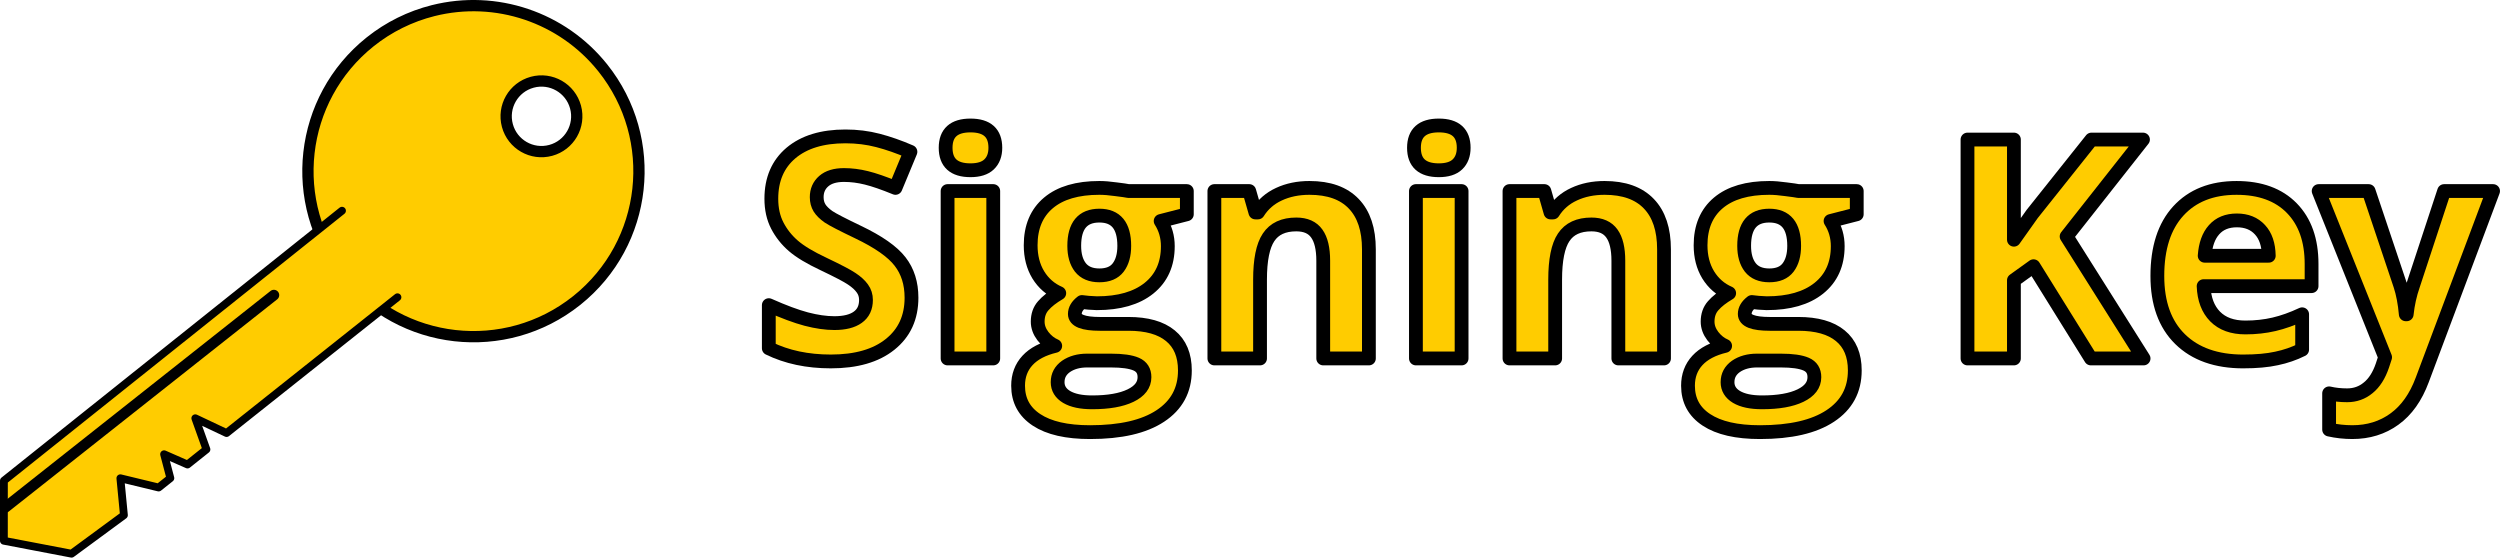
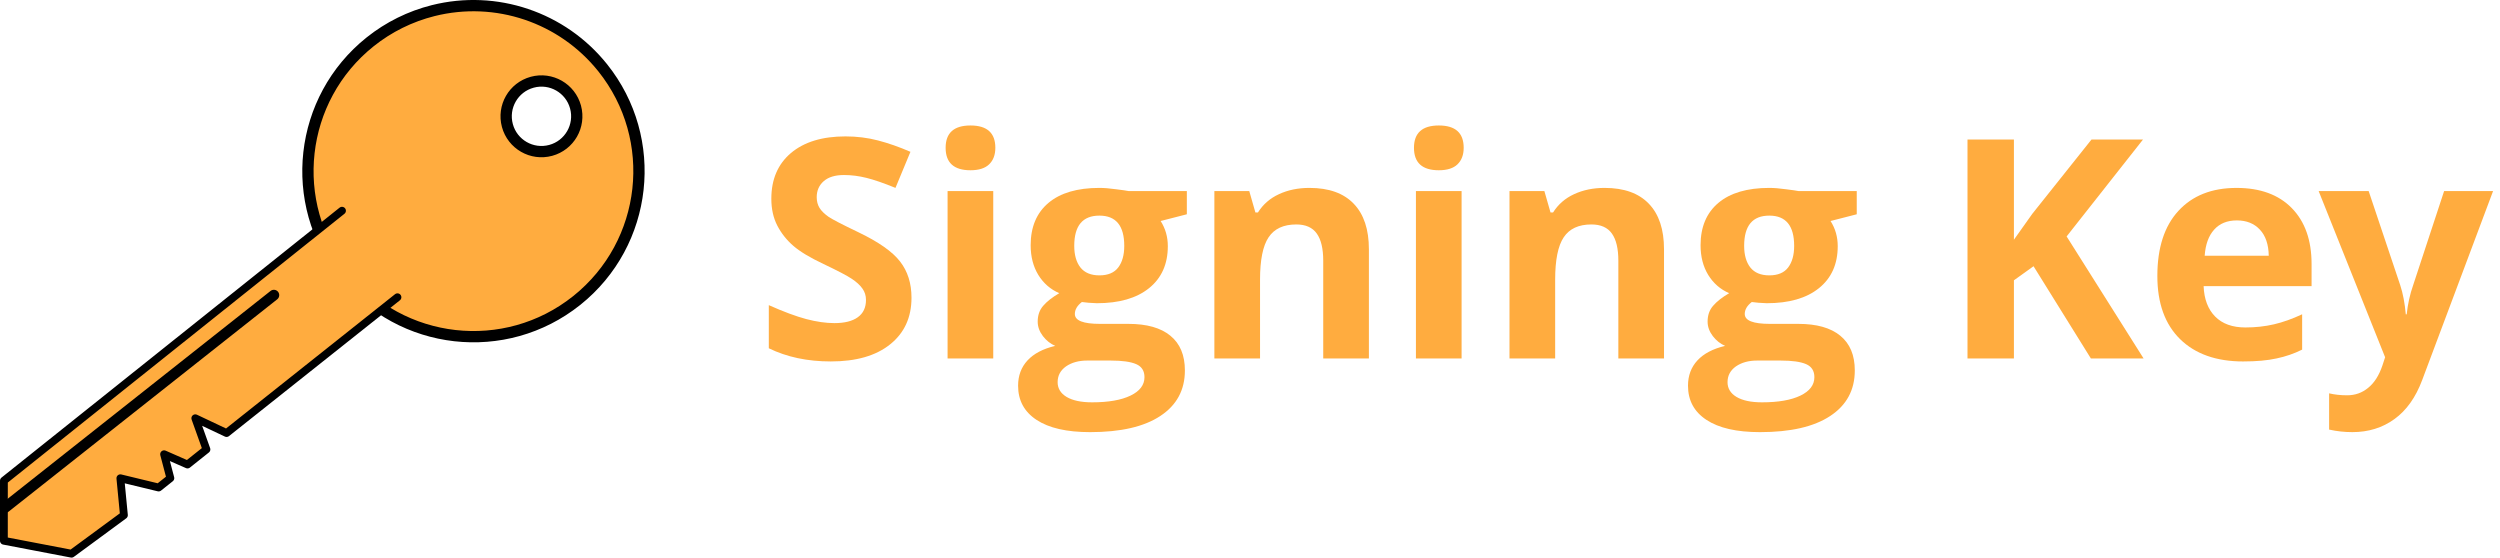
<svg xmlns="http://www.w3.org/2000/svg" width="71.901mm" height="16.037mm" version="1.1" viewBox="0 0 71.901 16.037">
-   <g fill="#fc0">
+   <g fill="#ffac3f">
    <g transform="translate(-81.913 -91.285)">
-       <g transform="matrix(.11884 -.031977 .031977 .11884 -9.5506 10.31)" fill="#fc0" stroke="#000" stroke-dashoffset="61.599" stroke-linecap="round" stroke-linejoin="round">
-         <g transform="translate(-7.0958,3.5654)" fill="#fc0">
-           <g transform="translate(.0021286 .00057158)" fill="#fc0">
+       <g transform="matrix(.11884 -.031977 .031977 .11884 -9.5506 10.31)" fill="#ffac3f" stroke="#000" stroke-dashoffset="61.599" stroke-linecap="round" stroke-linejoin="round">
+         <g transform="translate(-7.0958,3.5654)" fill="#ffac3f">
+           <g transform="translate(.0021286 .00057158)" fill="#ffac3f">
            <path transform="rotate(66.516)" d="m1042.3-256.84a38.681 38.681 2.3562e-8 0 0-3.471 16.067 38.681 38.681 2.3562e-8 0 0 38.706 38.632 38.681 38.681 2.3562e-8 0 0 38.655-38.681l8e-4 -0.1a38.681 38.681 2.3562e-8 0 0-38.756-38.581 38.681 38.681 2.3562e-8 0 0-35.135 22.663zm27.512-7.677a8.251 8.251 23.484 0 1 10.841-4.302l0.02 9e-3a8.251 8.251 23.484 0 1 4.283 10.85 8.251 8.251 23.484 0 1-10.848 4.29 8.251 8.251 23.484 0 1-4.295-10.846z" stroke-width="2.638" />
            <path d="m618.19 893.24-92.691 40.388-3.653 13.56 14.48 7.031 14.161-5.515 1.439-8.55 8.074 4.416 3.217-1.398 0.033-5.78 4.661 3.741 5.193-2.256-0.623-7.712 6.155 5.238 46.814-20.269" stroke-width="1.824" />
            <path d="m524.23 939.74 73.459-31.587" stroke-width="2.5" />
          </g>
        </g>
      </g>
    </g>
-     <g transform="matrix(.26458 0 0 .26458 -5.1191 -3.4967)" stroke="#000" stroke-dashoffset="61.599" stroke-linecap="round" stroke-linejoin="round" stroke-width="1.5" style="shape-inside:url(#rect393);white-space:pre" aria-label="Signing Key">
+     <g transform="matrix(.26458 0 0 .26458 -5.1191 -3.4967)" stroke-dashoffset="61.599" stroke-linecap="round" stroke-linejoin="round" stroke-width="1.5" style="shape-inside:url(#rect393);white-space:pre" aria-label="Signing Key">
      <path d="m118.43 45.573q0 3.223-2.328 5.078-2.311 1.855-6.445 1.855-3.809 0-6.738-1.432v-4.688q2.409 1.074 4.069 1.514 1.676 0.439 3.06 0.439 1.66 0 2.539-0.635 0.895-0.635 0.895-1.888 0-0.7-0.391-1.237-0.391-0.553-1.156-1.058-0.749-0.505-3.076-1.611-2.181-1.025-3.272-1.969-1.091-0.944-1.742-2.197t-0.651-2.93q0-3.158 2.132-4.964 2.148-1.807 5.925-1.807 1.855 0 3.532 0.439 1.693 0.439 3.532 1.237l-1.628 3.922q-1.904-0.781-3.158-1.091-1.237-0.309-2.441-0.309-1.432 0-2.197 0.667-0.765 0.667-0.765 1.742 0 0.667 0.309 1.172 0.309 0.488 0.977 0.96 0.684 0.456 3.206 1.66 3.337 1.595 4.574 3.206 1.237 1.595 1.237 3.922z" />
      <path d="m122.14 29.281q0-2.425 2.702-2.425t2.702 2.425q0 1.156-0.684 1.807-0.667 0.635-2.018 0.635-2.702 0-2.702-2.441zm5.176 22.9h-4.964v-18.197h4.964z" />
      <path d="m148.36 33.985v2.523l-2.848 0.732q0.781 1.221 0.781 2.734 0 2.93-2.051 4.574-2.034 1.628-5.664 1.628l-0.895-0.049-0.732-0.081q-0.765 0.586-0.765 1.302 0 1.074 2.734 1.074h3.092q2.995 0 4.557 1.286 1.579 1.286 1.579 3.776 0 3.19-2.669 4.948-2.653 1.758-7.633 1.758-3.809 0-5.827-1.335-2.002-1.318-2.002-3.711 0-1.644 1.025-2.751t3.011-1.579q-0.765-0.326-1.335-1.058-0.57-0.749-0.57-1.579 0-1.042 0.602-1.725 0.602-0.7 1.742-1.367-1.432-0.618-2.279-1.986-0.83-1.367-0.83-3.223 0-2.978 1.937-4.606 1.937-1.628 5.534-1.628 0.765 0 1.807 0.146 1.058 0.13 1.351 0.195zm-14.046 20.768q0 1.025 0.977 1.611 0.993 0.586 2.767 0.586 2.669 0 4.183-0.732t1.514-2.002q0-1.025-0.895-1.416-0.895-0.391-2.767-0.391h-2.572q-1.367 0-2.295 0.635-0.911 0.651-0.911 1.709zm1.807-14.811q0 1.481 0.667 2.344 0.684 0.863 2.067 0.863 1.4 0 2.051-0.863 0.651-0.863 0.651-2.344 0-3.288-2.702-3.288-2.734 0-2.734 3.288z" />
      <path d="m168.15 52.181h-4.964v-10.628q0-1.969-0.7-2.946-0.7-0.993-2.23-0.993-2.083 0-3.011 1.4-0.928 1.383-0.928 4.606v8.561h-4.964v-18.197h3.792l0.667 2.328h0.277q0.83-1.318 2.279-1.986 1.465-0.684 3.32-0.684 3.174 0 4.818 1.725 1.644 1.709 1.644 4.948z" />
      <path d="m173.05 29.281q0-2.425 2.702-2.425t2.702 2.425q0 1.156-0.684 1.807-0.667 0.635-2.018 0.635-2.702 0-2.702-2.441zm5.176 22.9h-4.964v-18.197h4.964z" />
      <path d="m200.23 52.181h-4.964v-10.628q0-1.969-0.7-2.946-0.7-0.993-2.23-0.993-2.083 0-3.011 1.4-0.928 1.383-0.928 4.606v8.561h-4.964v-18.197h3.792l0.667 2.328h0.277q0.83-1.318 2.279-1.986 1.465-0.684 3.32-0.684 3.174 0 4.818 1.725 1.644 1.709 1.644 4.948z" />
      <path d="m221.18 33.985v2.523l-2.848 0.732q0.781 1.221 0.781 2.734 0 2.93-2.051 4.574-2.034 1.628-5.664 1.628l-0.895-0.049-0.732-0.081q-0.765 0.586-0.765 1.302 0 1.074 2.734 1.074h3.092q2.995 0 4.557 1.286 1.579 1.286 1.579 3.776 0 3.19-2.669 4.948-2.653 1.758-7.633 1.758-3.809 0-5.827-1.335-2.002-1.318-2.002-3.711 0-1.644 1.025-2.751t3.011-1.579q-0.765-0.326-1.335-1.058-0.57-0.749-0.57-1.579 0-1.042 0.602-1.725 0.602-0.7 1.742-1.367-1.432-0.618-2.279-1.986-0.83-1.367-0.83-3.223 0-2.978 1.937-4.606 1.937-1.628 5.534-1.628 0.765 0 1.807 0.146 1.058 0.13 1.351 0.195zm-14.046 20.768q0 1.025 0.977 1.611 0.993 0.586 2.767 0.586 2.669 0 4.183-0.732 1.514-0.732 1.514-2.002 0-1.025-0.895-1.416-0.895-0.391-2.767-0.391h-2.572q-1.367 0-2.295 0.635-0.911 0.651-0.911 1.709zm1.807-14.811q0 1.481 0.667 2.344 0.684 0.863 2.067 0.863 1.4 0 2.051-0.863 0.651-0.863 0.651-2.344 0-3.288-2.702-3.288-2.734 0-2.734 3.288z" />
      <path d="m252.36 52.181h-5.729l-6.234-10.026-2.132 1.53v8.496h-5.046v-23.796h5.046v10.889l1.986-2.8 6.445-8.089h5.599l-8.301 10.531z" />
      <path d="m262.5 37.175q-1.579 0-2.474 1.009-0.895 0.993-1.025 2.832h6.966q-0.033-1.839-0.96-2.832-0.928-1.009-2.506-1.009zm0.7 15.332q-4.394 0-6.869-2.425t-2.474-6.869q0-4.574 2.279-7.064 2.295-2.506 6.331-2.506 3.857 0 6.006 2.197 2.148 2.197 2.148 6.071v2.409h-11.735q0.081 2.116 1.253 3.304 1.172 1.188 3.288 1.188 1.644 0 3.109-0.342 1.465-0.342 3.06-1.091v3.841q-1.302 0.651-2.783 0.96-1.481 0.326-3.613 0.326z" />
      <path d="m271.39 33.985h5.436l3.434 10.238q0.439 1.335 0.602 3.158h0.098q0.179-1.676 0.7-3.158l3.369-10.238h5.322l-7.699 20.524q-1.058 2.848-3.027 4.264-1.953 1.416-4.574 1.416-1.286 0-2.523-0.277v-3.939q0.895 0.212 1.953 0.212 1.318 0 2.295-0.814 0.993-0.798 1.546-2.425l0.293-0.895z" />
    </g>
  </g>
</svg>
